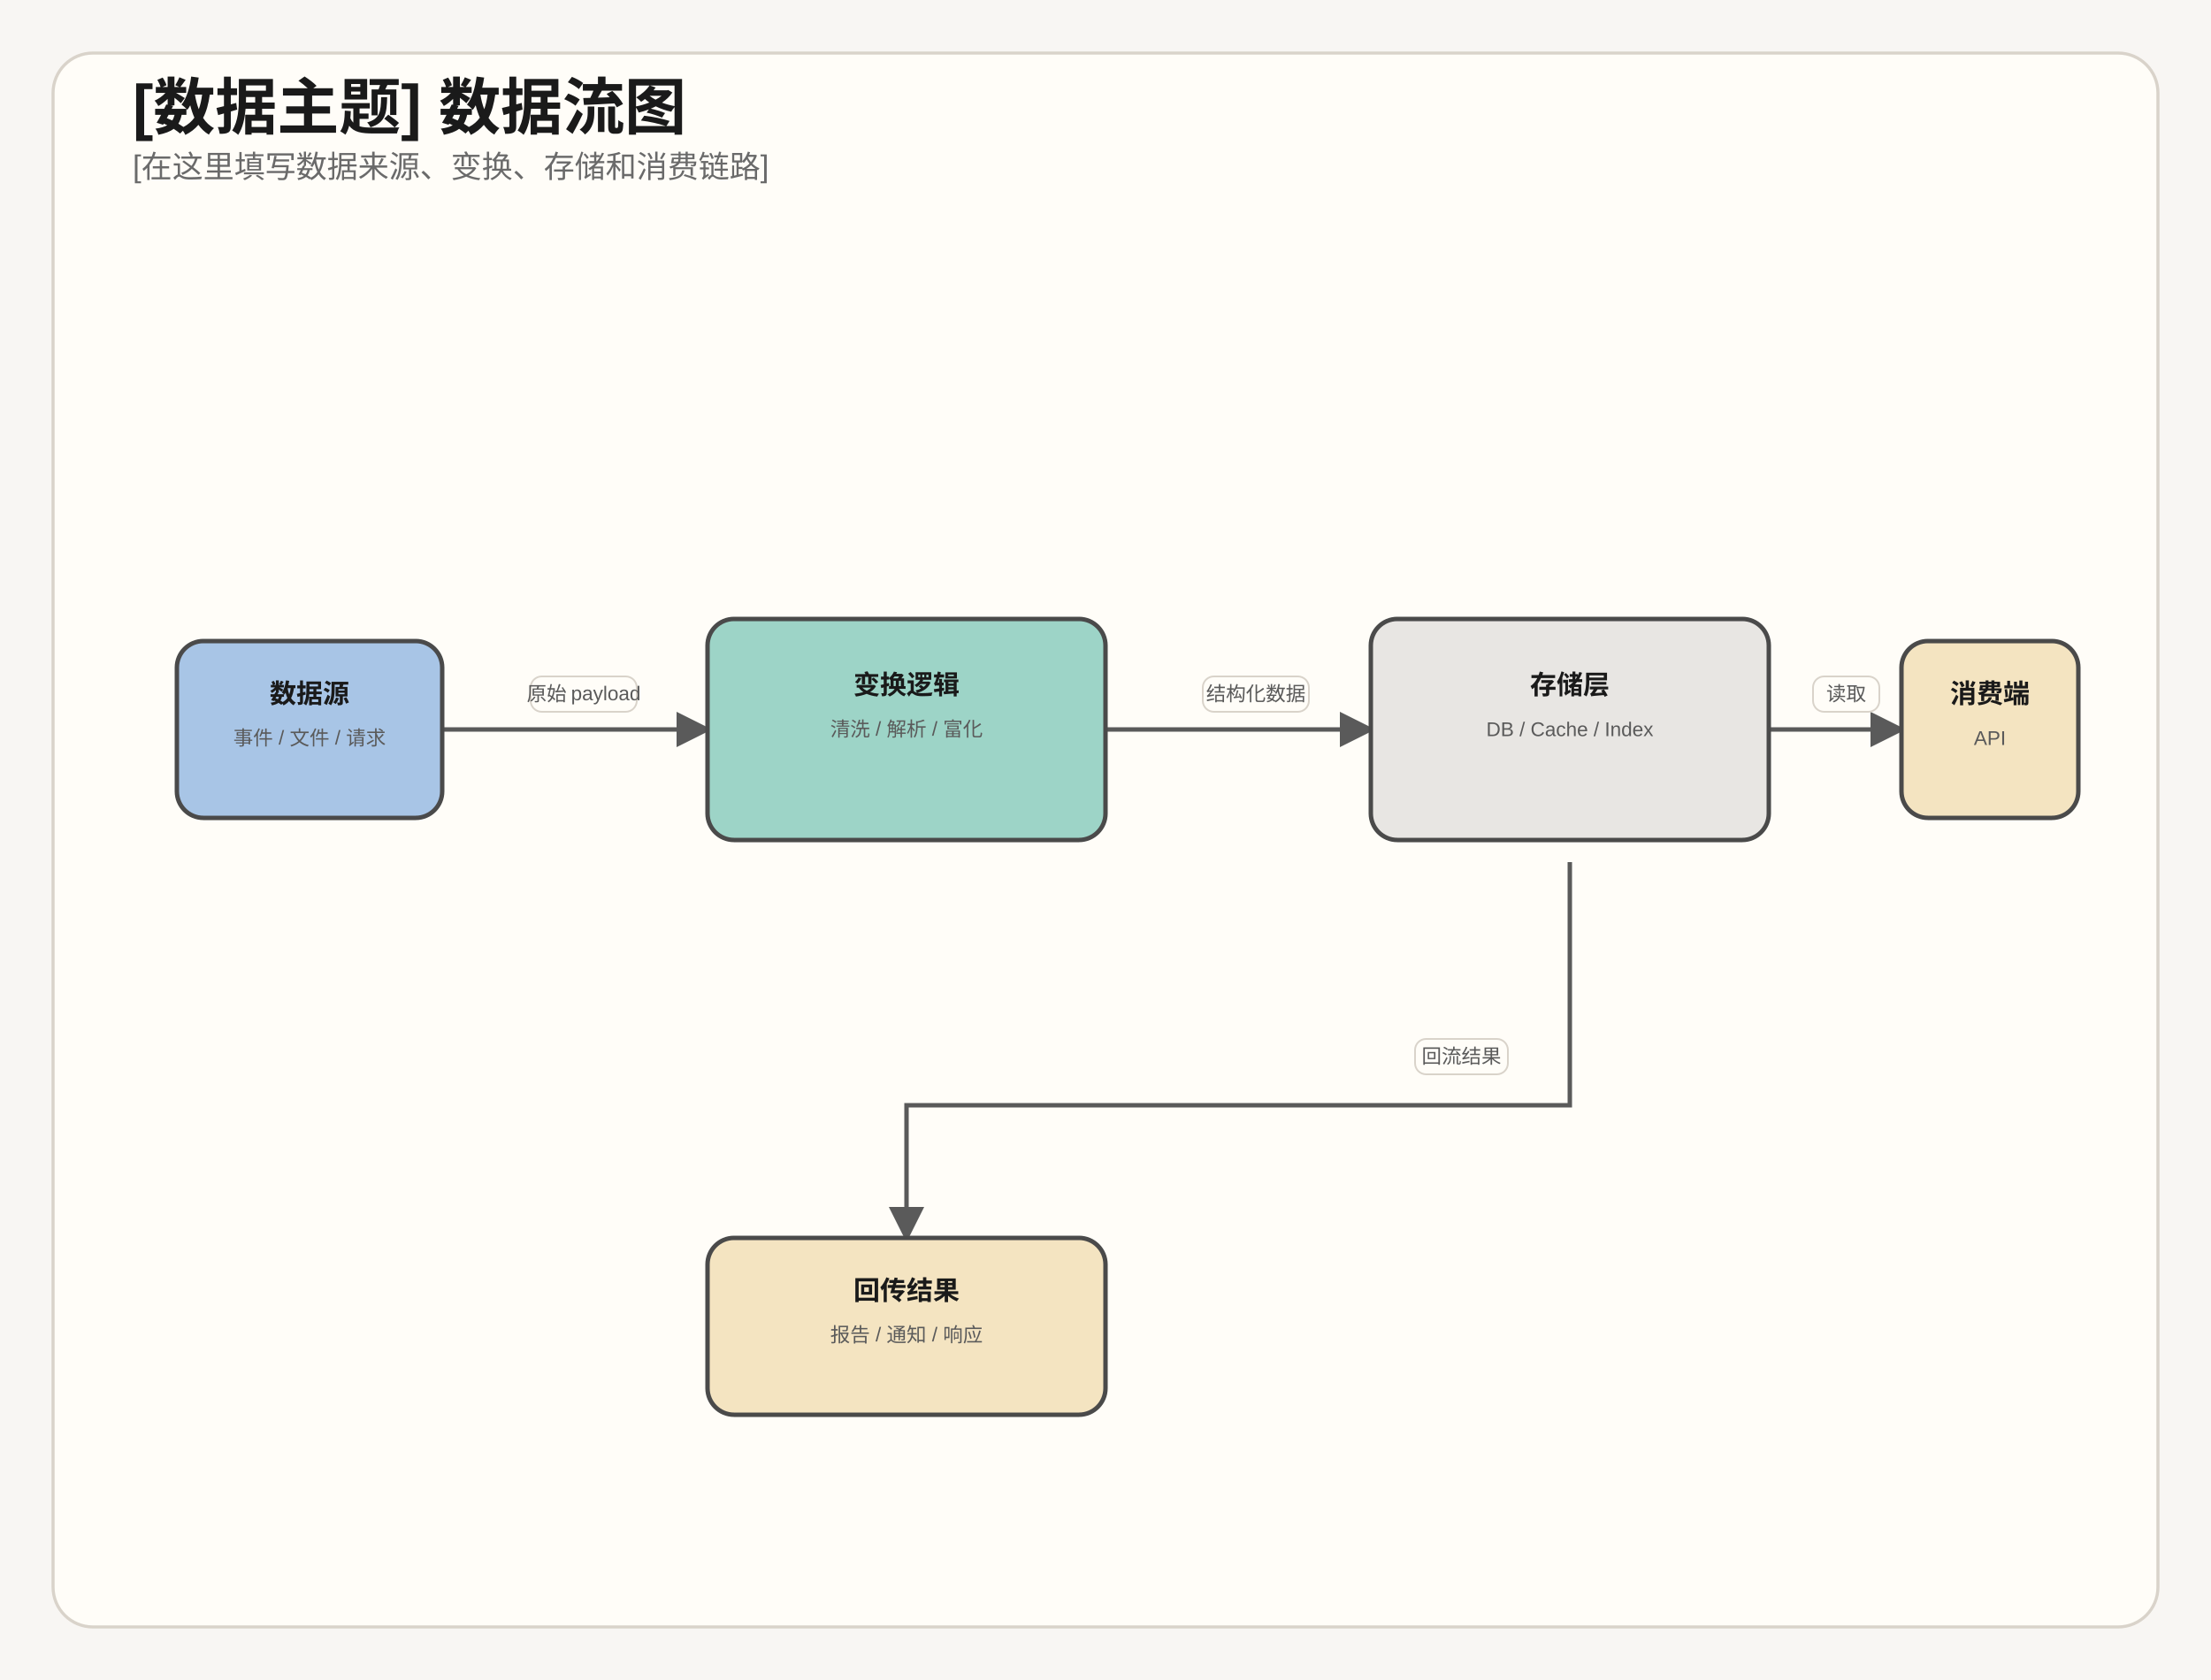
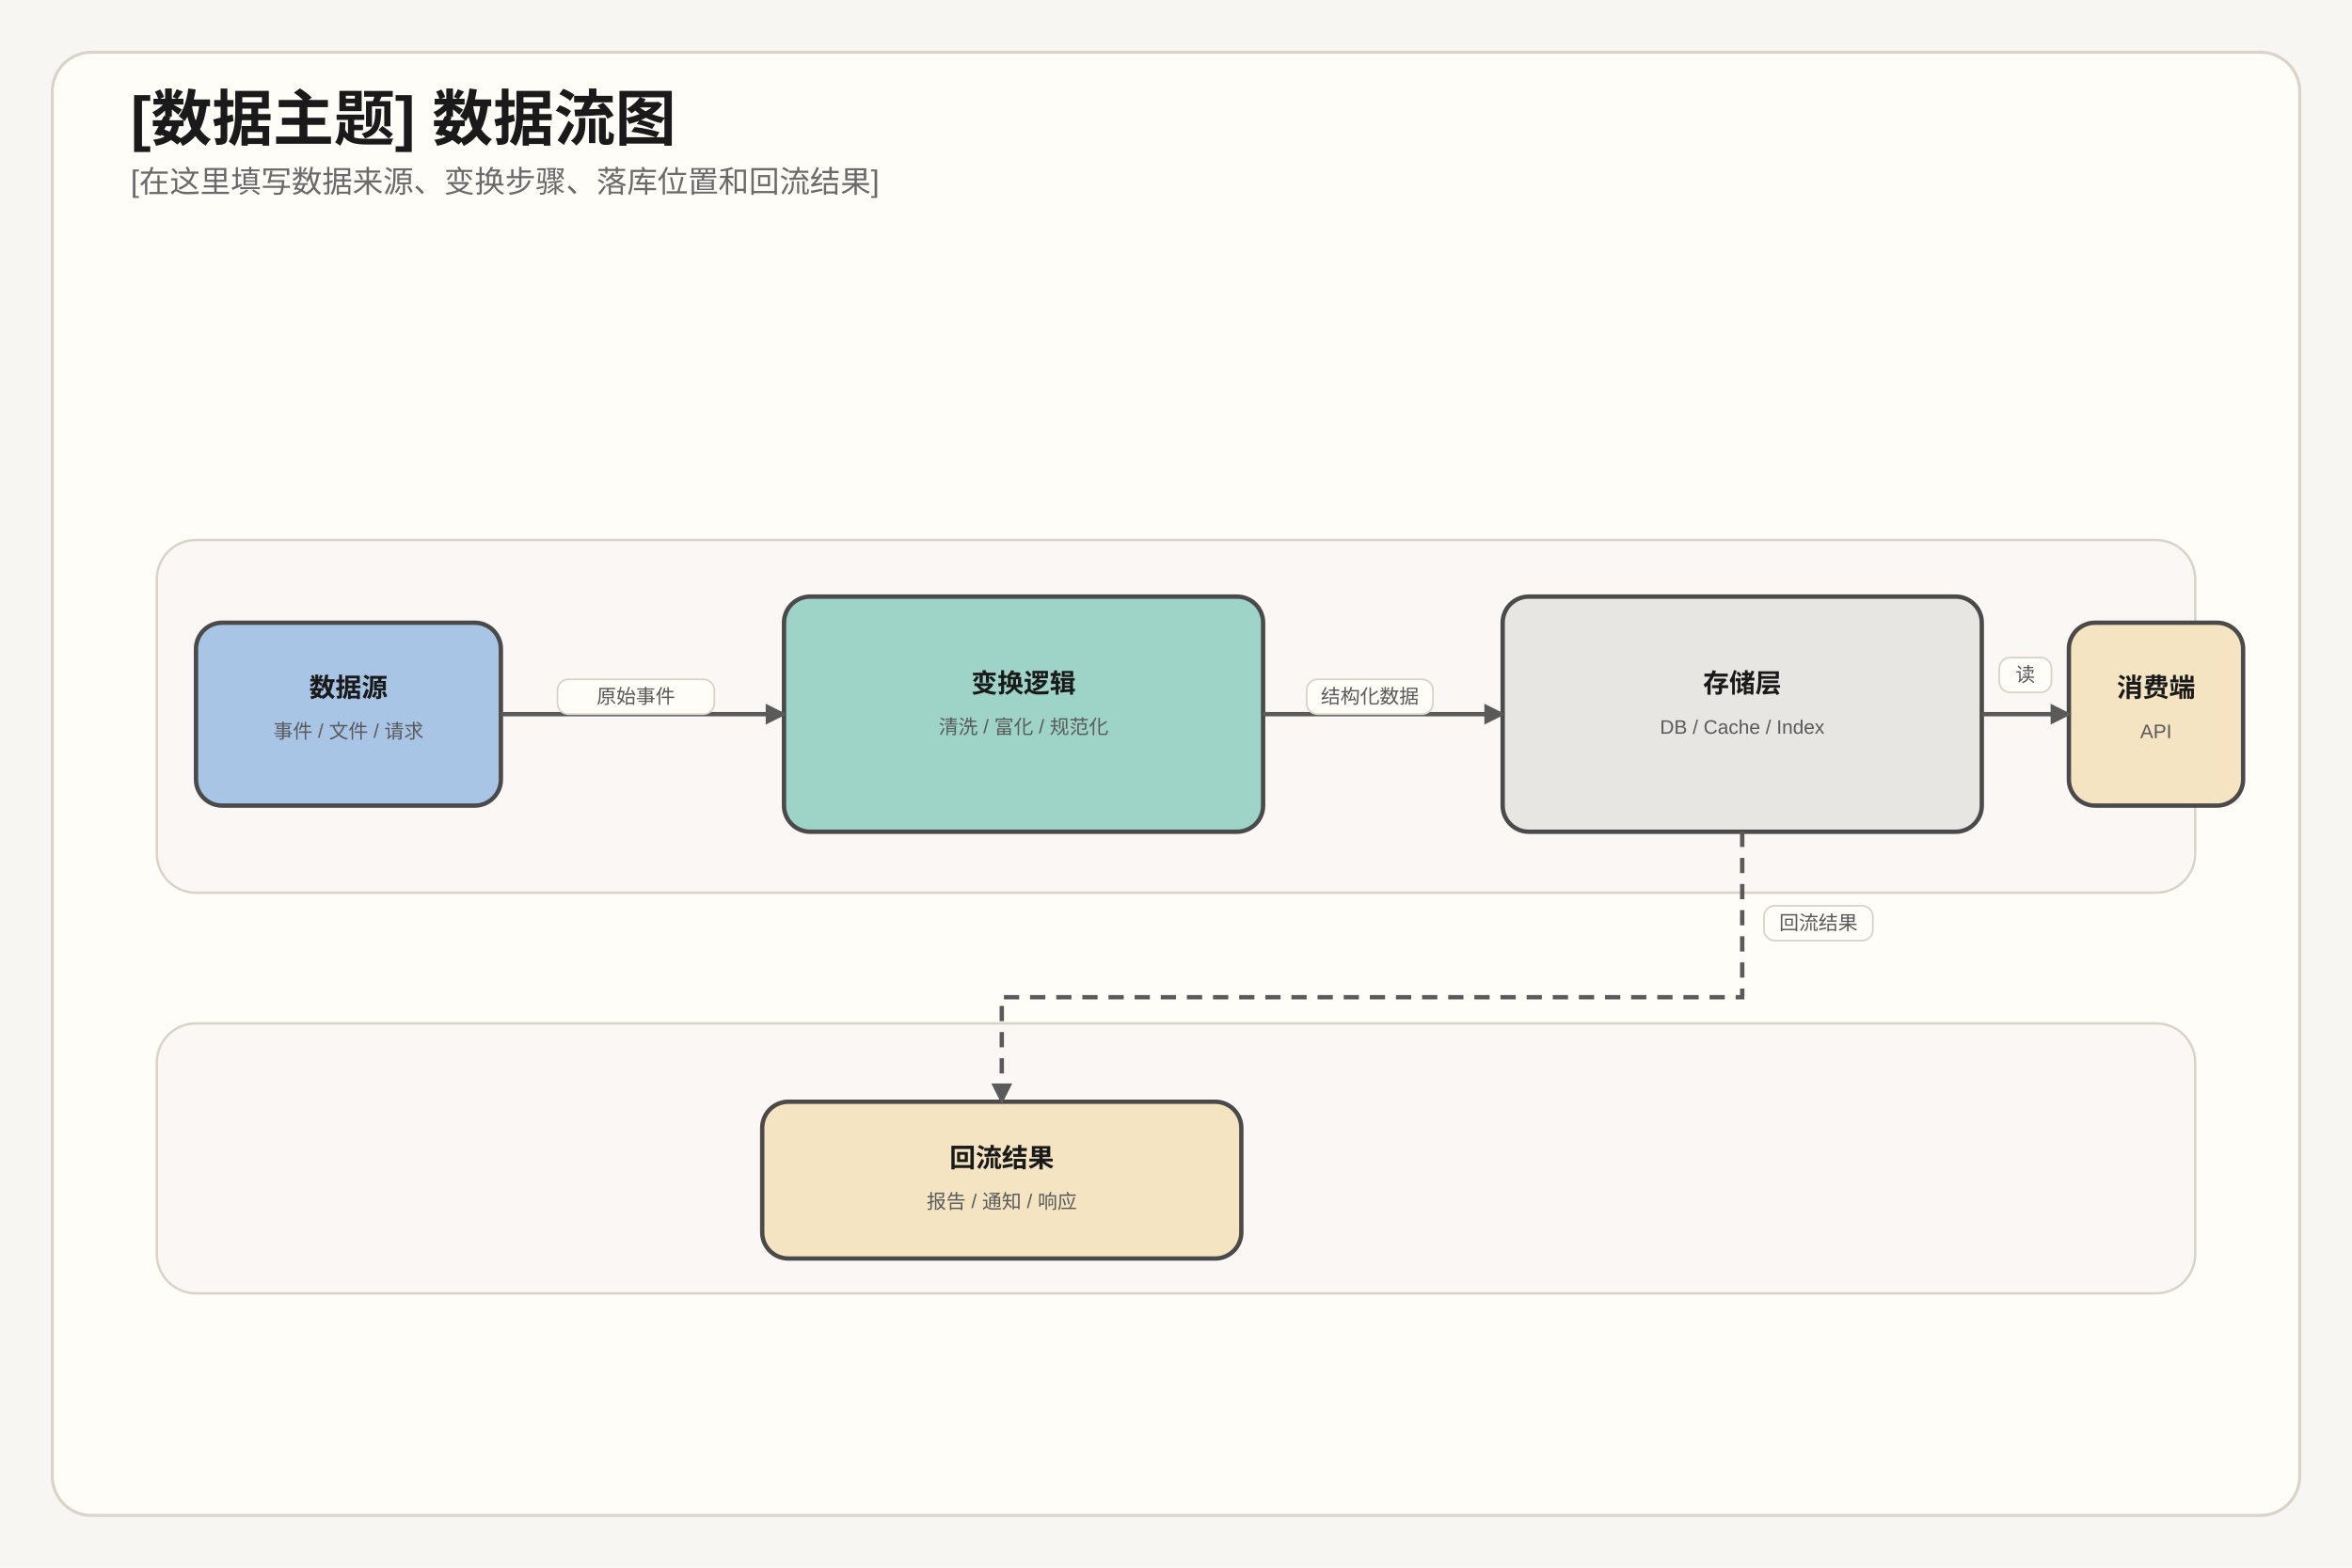
- <svg xmlns="http://www.w3.org/2000/svg" viewBox="0 0 1000 760" width="1000" height="760">
+ <svg xmlns="http://www.w3.org/2000/svg" viewBox="0 0 1080 720" width="1080" height="720" role="img" aria-labelledby="diagram-title diagram-desc">
  <defs>
-     <marker id="arrow" markerWidth="8" markerHeight="8" refX="7" refY="4" orient="auto">
-       <polygon points="0 0, 8 4, 0 8" fill="#5a5a5a" />
+     <marker id="arrow" markerWidth="4.8" markerHeight="4.8" refX="4.2" refY="2.4" orient="auto">
+       <polygon points="0 0, 4.8 2.4, 0 4.8" fill="#5a5a5a" />
    </marker>
  </defs>
  <style>
    text { font-family: -apple-system, BlinkMacSystemFont, "Segoe UI", Arial, "PingFang SC", "Microsoft YaHei", sans-serif; }
    .title { font-size: 28px; font-weight: 700; fill: #1a1a1a; }
    .subtitle { font-size: 14px; fill: #6a6a6a; }
+     .lane { fill: rgba(248, 246, 243, 0.68); stroke: #d9d3ca; stroke-width: 1.1; }
    .source { fill: #a8c5e6; stroke: #4a4a4a; stroke-width: 2; }
    .transform { fill: #9dd4c7; stroke: #4a4a4a; stroke-width: 2; }
    .store { fill: #e8e6e3; stroke: #4a4a4a; stroke-width: 2; }
    .sink { fill: #f4e4c1; stroke: #4a4a4a; stroke-width: 2; }
    .edge { fill: none; stroke: #5a5a5a; stroke-width: 2; marker-end: url(#arrow); }
+     .feedback { stroke-dasharray: 7,5; }
    .chip { fill: #fffdf8; stroke: #d9d3ca; stroke-width: 0.8; }
    .label { font-size: 9px; fill: #5a5a5a; }
    .node-title { font-size: 12px; font-weight: 700; fill: #1a1a1a; }
    .node-sub { font-size: 9px; fill: #5a5a5a; }
  </style>
-   <rect width="1000" height="760" fill="#f8f6f3" />
-   <rect x="24" y="24" width="952" height="712" rx="18" fill="#fffdf8" stroke="#d9d3ca" stroke-width="1.4" />
-   <text x="60" y="58" class="title">[数据主题] 数据流图</text>
-   <text x="60" y="80" class="subtitle">[在这里填写数据来源、变换、存储和消费链路]</text>
-   <path d="M 200 330 H 320" class="edge" />
-   <path d="M 500 330 H 620" class="edge" />
-   <path d="M 800 330 H 860" class="edge" />
-   <path d="M 710 390 V 500 H 410 V 560" class="edge" />
-   <rect x="80" y="290" width="120" height="80" rx="12" class="source" />
-   <text x="140" y="318" class="node-title" text-anchor="middle">数据源</text>
-   <text x="140" y="337" class="node-sub" text-anchor="middle">事件 / 文件 / 请求</text>
-   <rect x="320" y="280" width="180" height="100" rx="12" class="transform" />
-   <text x="410" y="314" class="node-title" text-anchor="middle">变换逻辑</text>
-   <text x="410" y="333" class="node-sub" text-anchor="middle">清洗 / 解析 / 富化</text>
-   <rect x="620" y="280" width="180" height="100" rx="12" class="store" />
-   <text x="710" y="314" class="node-title" text-anchor="middle">存储层</text>
-   <text x="710" y="333" class="node-sub" text-anchor="middle">DB / Cache / Index</text>
-   <rect x="860" y="290" width="80" height="80" rx="12" class="sink" />
-   <text x="900" y="318" class="node-title" text-anchor="middle">消费端</text>
-   <text x="900" y="337" class="node-sub" text-anchor="middle">API</text>
-   <rect x="320" y="560" width="180" height="80" rx="12" class="sink" />
-   <text x="410" y="588" class="node-title" text-anchor="middle">回传结果</text>
-   <text x="410" y="607" class="node-sub" text-anchor="middle">报告 / 通知 / 响应</text>
-   <rect x="240" y="306" width="48" height="16" rx="5" class="chip" />
-   <text x="264" y="317" class="label" text-anchor="middle">原始 payload</text>
-   <rect x="544" y="306" width="48" height="16" rx="5" class="chip" />
-   <text x="568" y="317" class="label" text-anchor="middle">结构化数据</text>
-   <rect x="820" y="306" width="30" height="16" rx="5" class="chip" />
-   <text x="835" y="317" class="label" text-anchor="middle">读取</text>
-   <rect x="640" y="470" width="42" height="16" rx="5" class="chip" />
-   <text x="661" y="481" class="label" text-anchor="middle">回流结果</text>
+   <rect width="1080" height="720" fill="#f8f6f3" />
+   <rect x="24" y="24" width="1032" height="672" rx="18" fill="#fffdf8" stroke="#d9d3ca" stroke-width="1.4" />
+   <text x="60" y="64" class="title">[数据主题] 数据流图</text>
+   <text x="60" y="88" class="subtitle">[在这里填写数据来源、变换步骤、落库位置和回流结果]</text>
+   <rect x="72" y="248" width="936" height="162" rx="18" class="lane" />
+   <rect x="72" y="470" width="936" height="124" rx="18" class="lane" />
+   <rect x="90" y="286" width="140" height="84" rx="12" class="source" />
+   <rect x="360" y="274" width="220" height="108" rx="12" class="transform" />
+   <rect x="690" y="274" width="220" height="108" rx="12" class="store" />
+   <rect x="950" y="286" width="80" height="84" rx="12" class="sink" />
+   <rect x="350" y="506" width="220" height="72" rx="12" class="sink" />
+   <text x="160" y="320" class="node-title" text-anchor="middle">数据源</text>
+   <text x="160" y="339" class="node-sub" text-anchor="middle">事件 / 文件 / 请求</text>
+   <text x="470" y="318" class="node-title" text-anchor="middle">变换逻辑</text>
+   <text x="470" y="337" class="node-sub" text-anchor="middle">清洗 / 富化 / 规范化</text>
+   <text x="800" y="318" class="node-title" text-anchor="middle">存储层</text>
+   <text x="800" y="337" class="node-sub" text-anchor="middle">DB / Cache / Index</text>
+   <text x="990" y="320" class="node-title" text-anchor="middle">消费端</text>
+   <text x="990" y="339" class="node-sub" text-anchor="middle">API</text>
+   <text x="460" y="536" class="node-title" text-anchor="middle">回流结果</text>
+   <text x="460" y="555" class="node-sub" text-anchor="middle">报告 / 通知 / 响应</text>
+   <path d="M 230 328 H 360" class="edge" id="edge-source-transform" />
+   <path d="M 580 328 H 690" class="edge" id="edge-transform-store" />
+   <path d="M 910 328 H 950" class="edge" id="edge-store-sink" />
+   <path d="M 800 382 V 458 H 460 V 506" class="edge feedback" id="edge-store-feedback" />
+   <rect x="256" y="312" width="72" height="16" rx="5" class="chip" data-edge-id="edge-source-transform" />
+   <text x="292" y="323" class="label" text-anchor="middle" data-edge-id="edge-source-transform">原始事件</text>
+   <rect x="600" y="312" width="58" height="16" rx="5" class="chip" data-edge-id="edge-transform-store" />
+   <text x="629" y="323" class="label" text-anchor="middle" data-edge-id="edge-transform-store">结构化数据</text>
+   <rect x="918" y="302" width="24" height="16" rx="5" class="chip" data-edge-id="edge-store-sink" />
+   <text x="930" y="313" class="label" text-anchor="middle" data-edge-id="edge-store-sink">读</text>
+   <rect x="810" y="416" width="50" height="16" rx="5" class="chip" data-edge-id="edge-store-feedback" />
+   <text x="835" y="427" class="label" text-anchor="middle" data-edge-id="edge-store-feedback">回流结果</text>
</svg>
